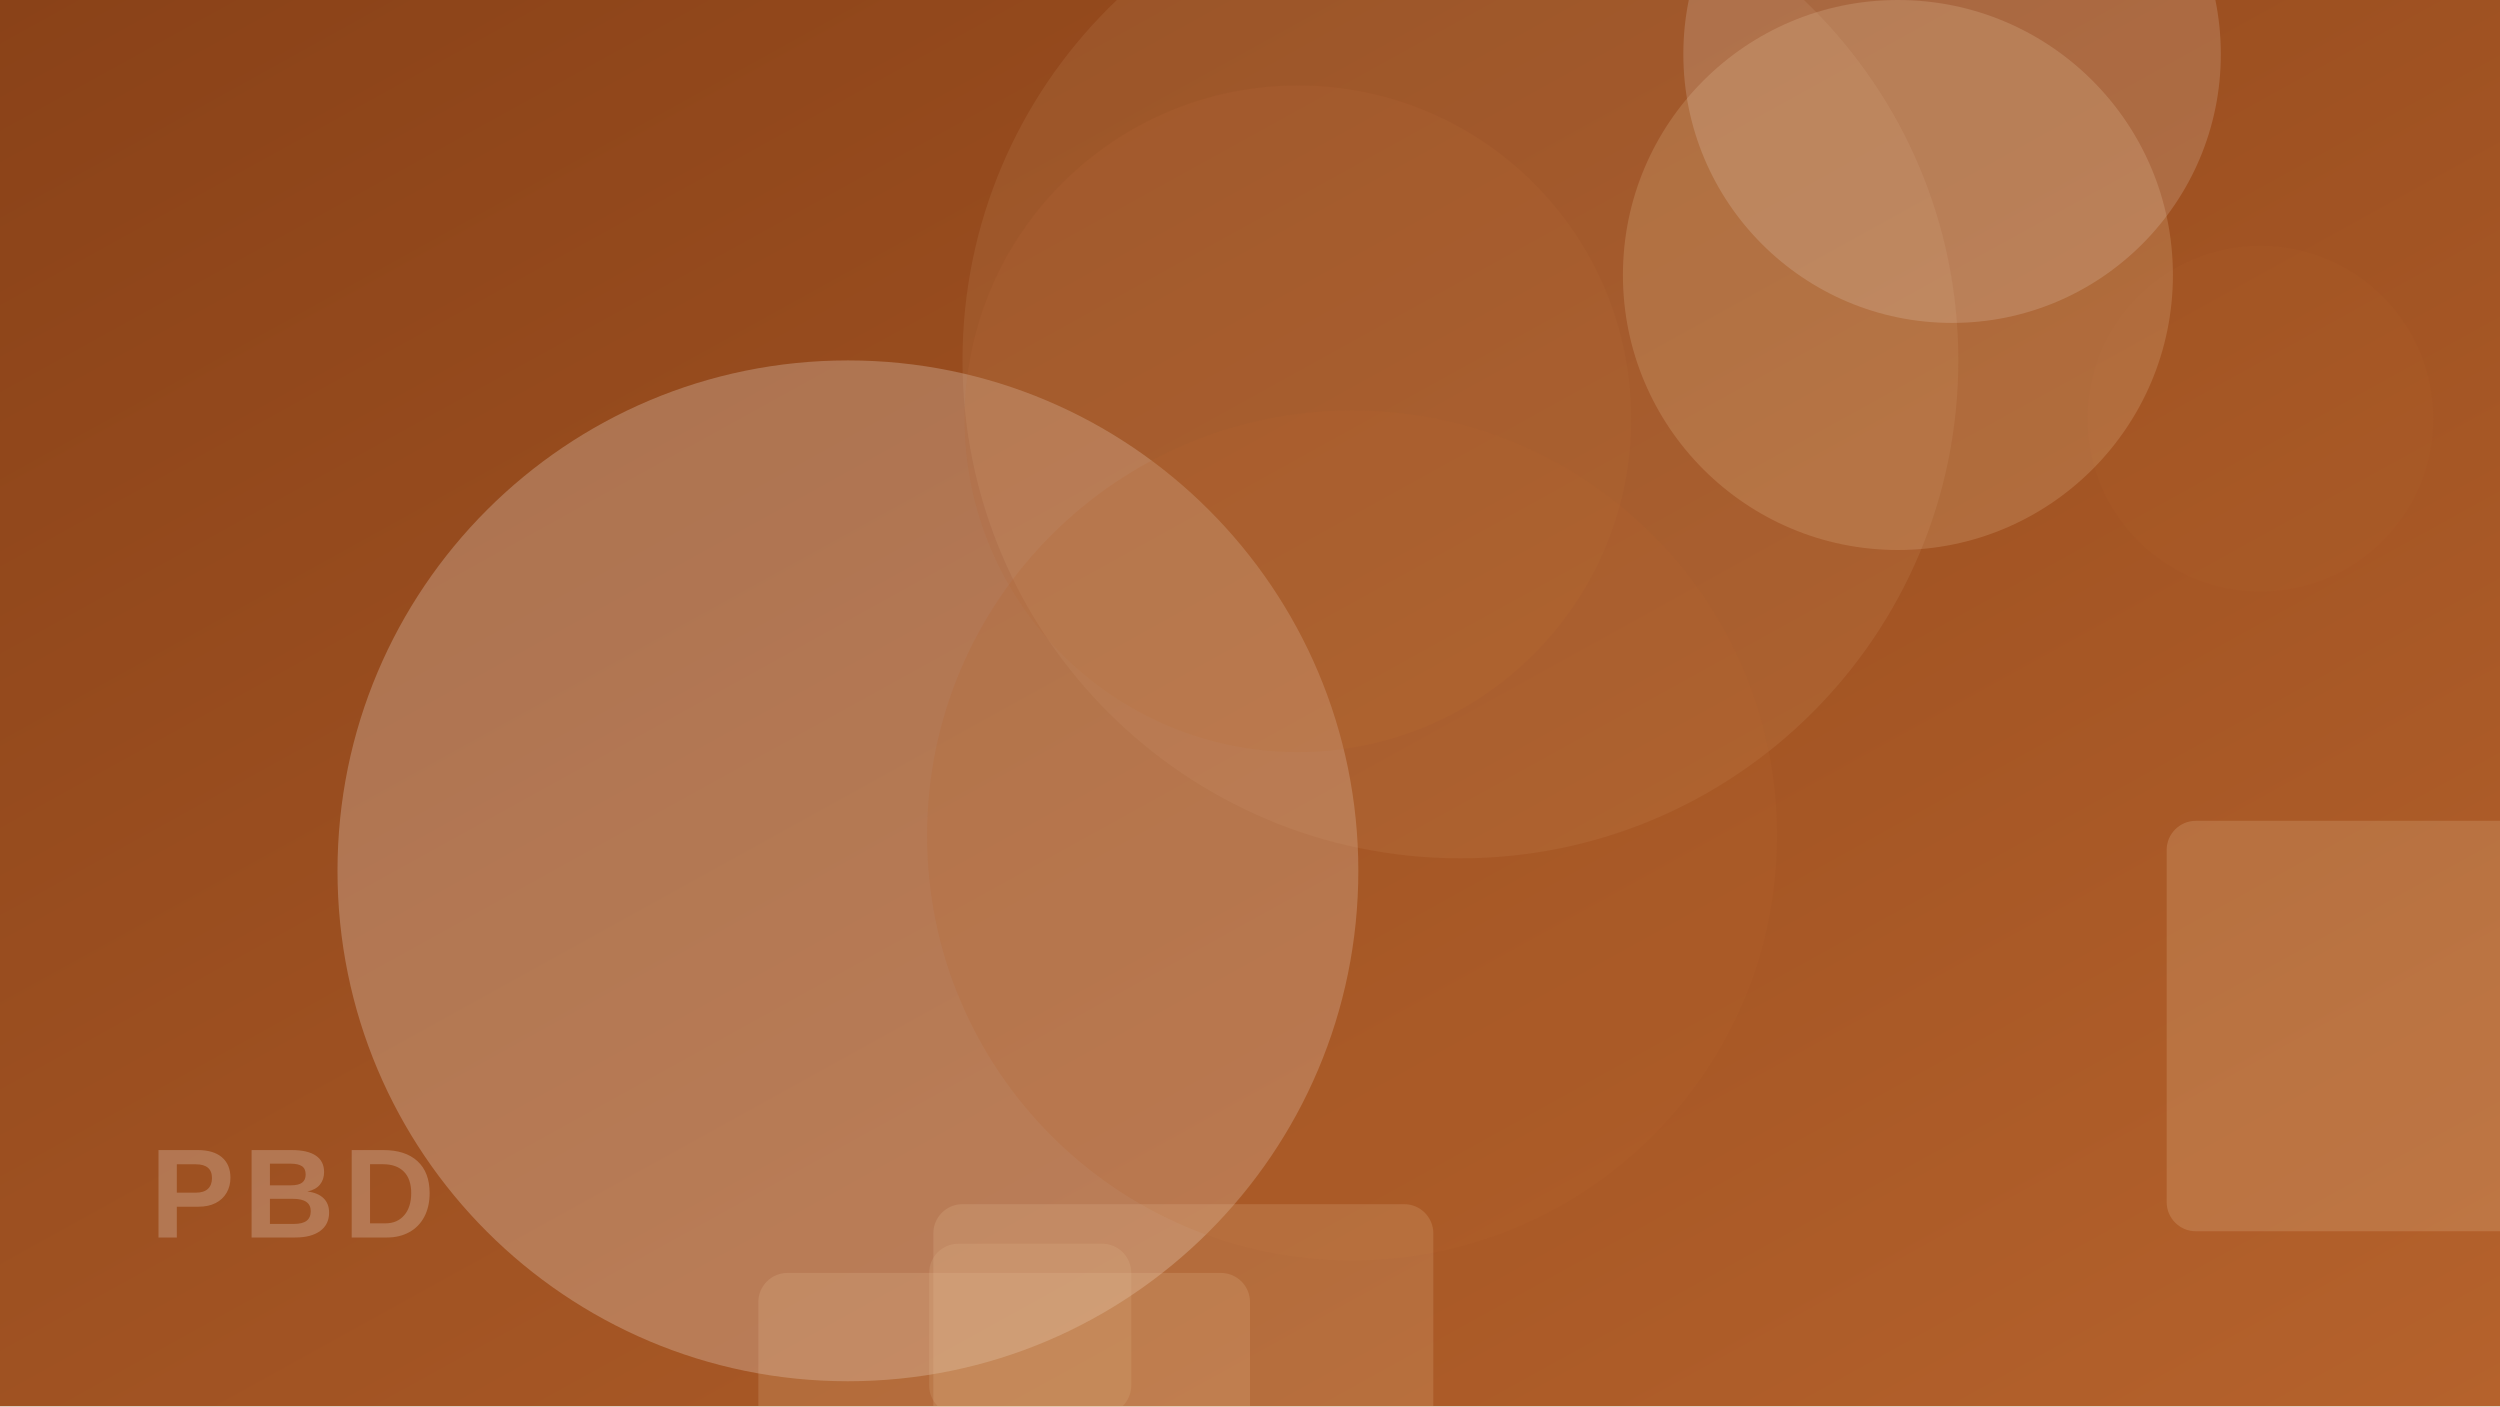
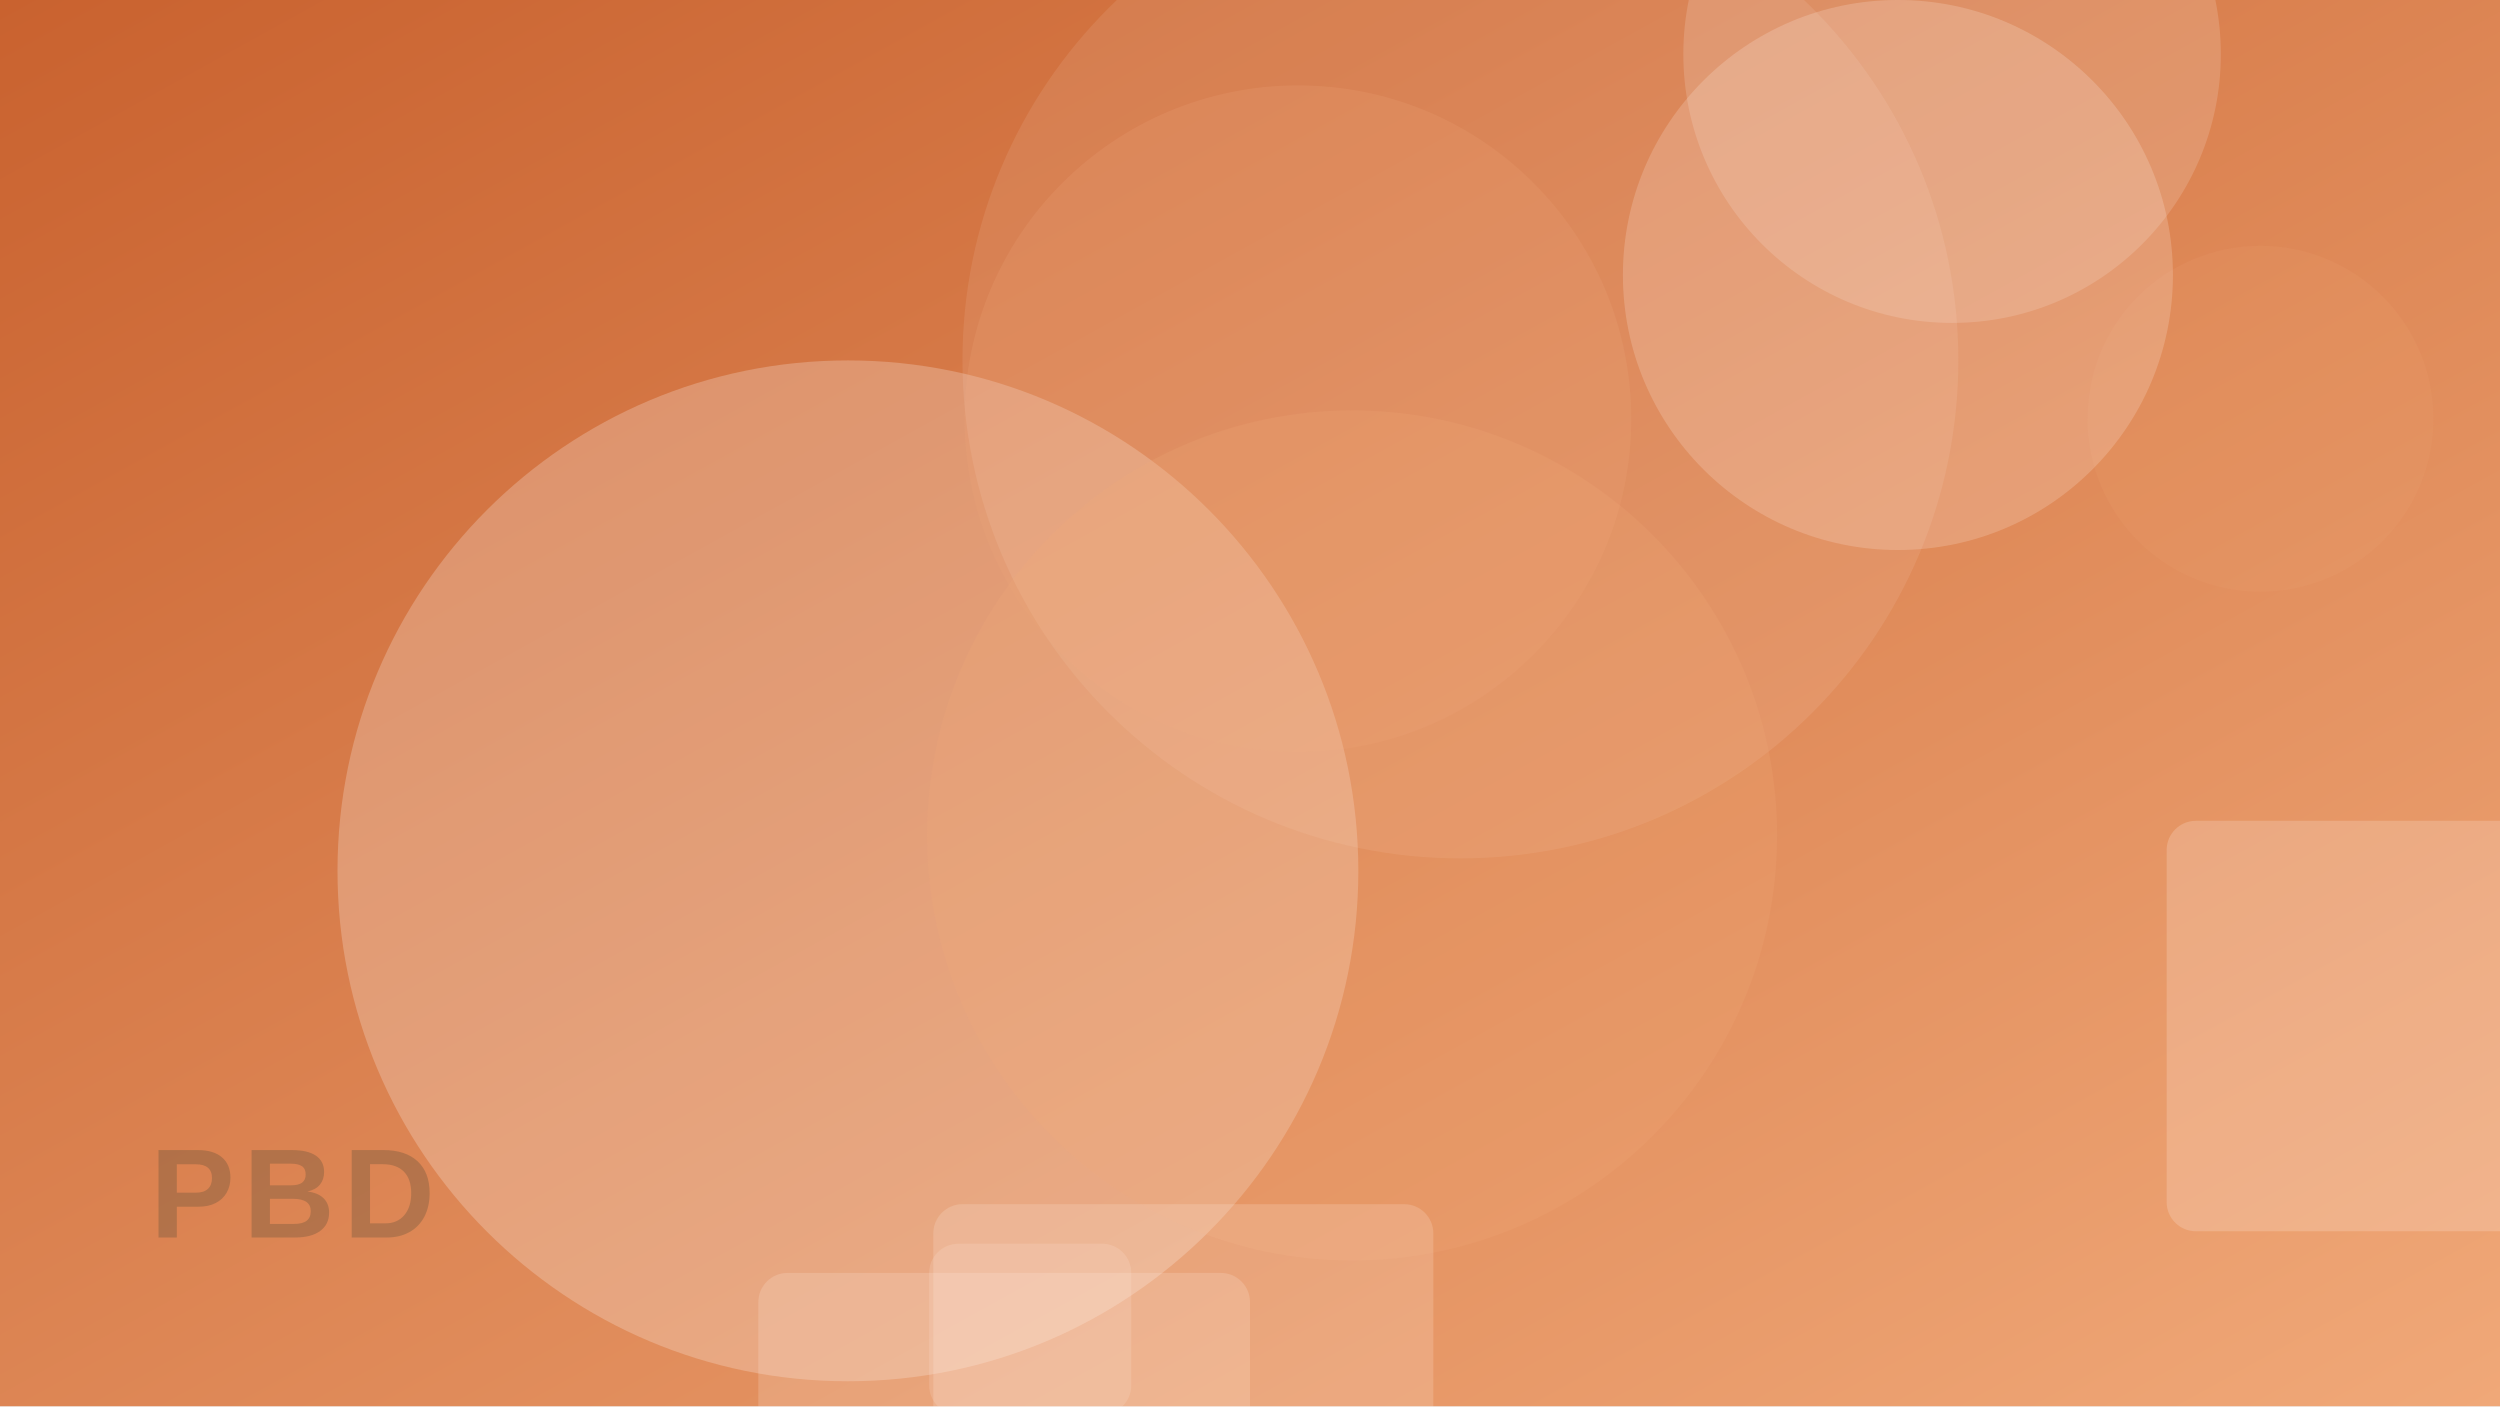
<svg xmlns="http://www.w3.org/2000/svg" viewBox="0 0 1200 675" width="1200" height="675" role="img" aria-label="Posyandu Balita dan Lansia Bulan September">
  <defs>
    <linearGradient id="g" x1="0" y1="0" x2="1" y2="1">
-       <stop offset="0%" stop-color="#8a4218" />
-       <stop offset="100%" stop-color="#b5622c" />
+       <stop offset="0%" stop-color="#c9622f" />
+       <stop offset="100%" stop-color="#f0a878" />
    </linearGradient>
  </defs>
  <rect width="1200" height="675" fill="url(#g)" />
-   <circle cx="1085" cy="201" r="83" fill="#b5622c" opacity="0.12" />
-   <circle cx="911" cy="132" r="132" fill="#e8c39c" opacity="0.21" />
+   <circle cx="1085" cy="201" r="83" fill="#f0a878" opacity="0.12" />
+   <circle cx="911" cy="132" r="132" fill="#fdeee4" opacity="0.21" />
  <circle cx="407" cy="418" r="245" fill="#ffffff" opacity="0.23" />
-   <circle cx="623" cy="201" r="160" fill="#b5622c" opacity="0.15" />
-   <circle cx="701" cy="173" r="239" fill="#e8c39c" opacity="0.10" />
+   <circle cx="623" cy="201" r="160" fill="#f0a878" opacity="0.15" />
+   <circle cx="701" cy="173" r="239" fill="#fdeee4" opacity="0.10" />
  <circle cx="937" cy="26" r="129" fill="#ffffff" opacity="0.15" />
-   <circle cx="649" cy="401" r="204" fill="#b5622c" opacity="0.20" />
-   <rect x="446" y="597" width="97" height="82" rx="14" fill="#e8c39c" opacity="0.16" />
-   <rect x="1040" y="394" width="238" height="197" rx="14" fill="#e8c39c" opacity="0.22" />
-   <rect x="448" y="578" width="240" height="191" rx="14" fill="#e8c39c" opacity="0.19" />
-   <rect x="364" y="611" width="236" height="233" rx="14" fill="#e8c39c" opacity="0.19" />
-   <text x="72" y="594" font-family="Segoe UI, Arial, sans-serif" font-size="61" font-weight="700" letter-spacing="4" fill="#ffffff" opacity="0.22">PBD</text>
+   <circle cx="649" cy="401" r="204" fill="#f0a878" opacity="0.20" />
+   <rect x="446" y="597" width="97" height="82" rx="14" fill="#fdeee4" opacity="0.16" />
+   <rect x="1040" y="394" width="238" height="197" rx="14" fill="#fdeee4" opacity="0.22" />
+   <rect x="448" y="578" width="240" height="191" rx="14" fill="#fdeee4" opacity="0.19" />
+   <rect x="364" y="611" width="236" height="233" rx="14" fill="#fdeee4" opacity="0.19" />
+   <text x="72" y="594" font-family="Segoe UI, Arial, sans-serif" font-size="61" font-weight="700" letter-spacing="4" fill="#0f2e26" opacity="0.20">PBD</text>
</svg>
